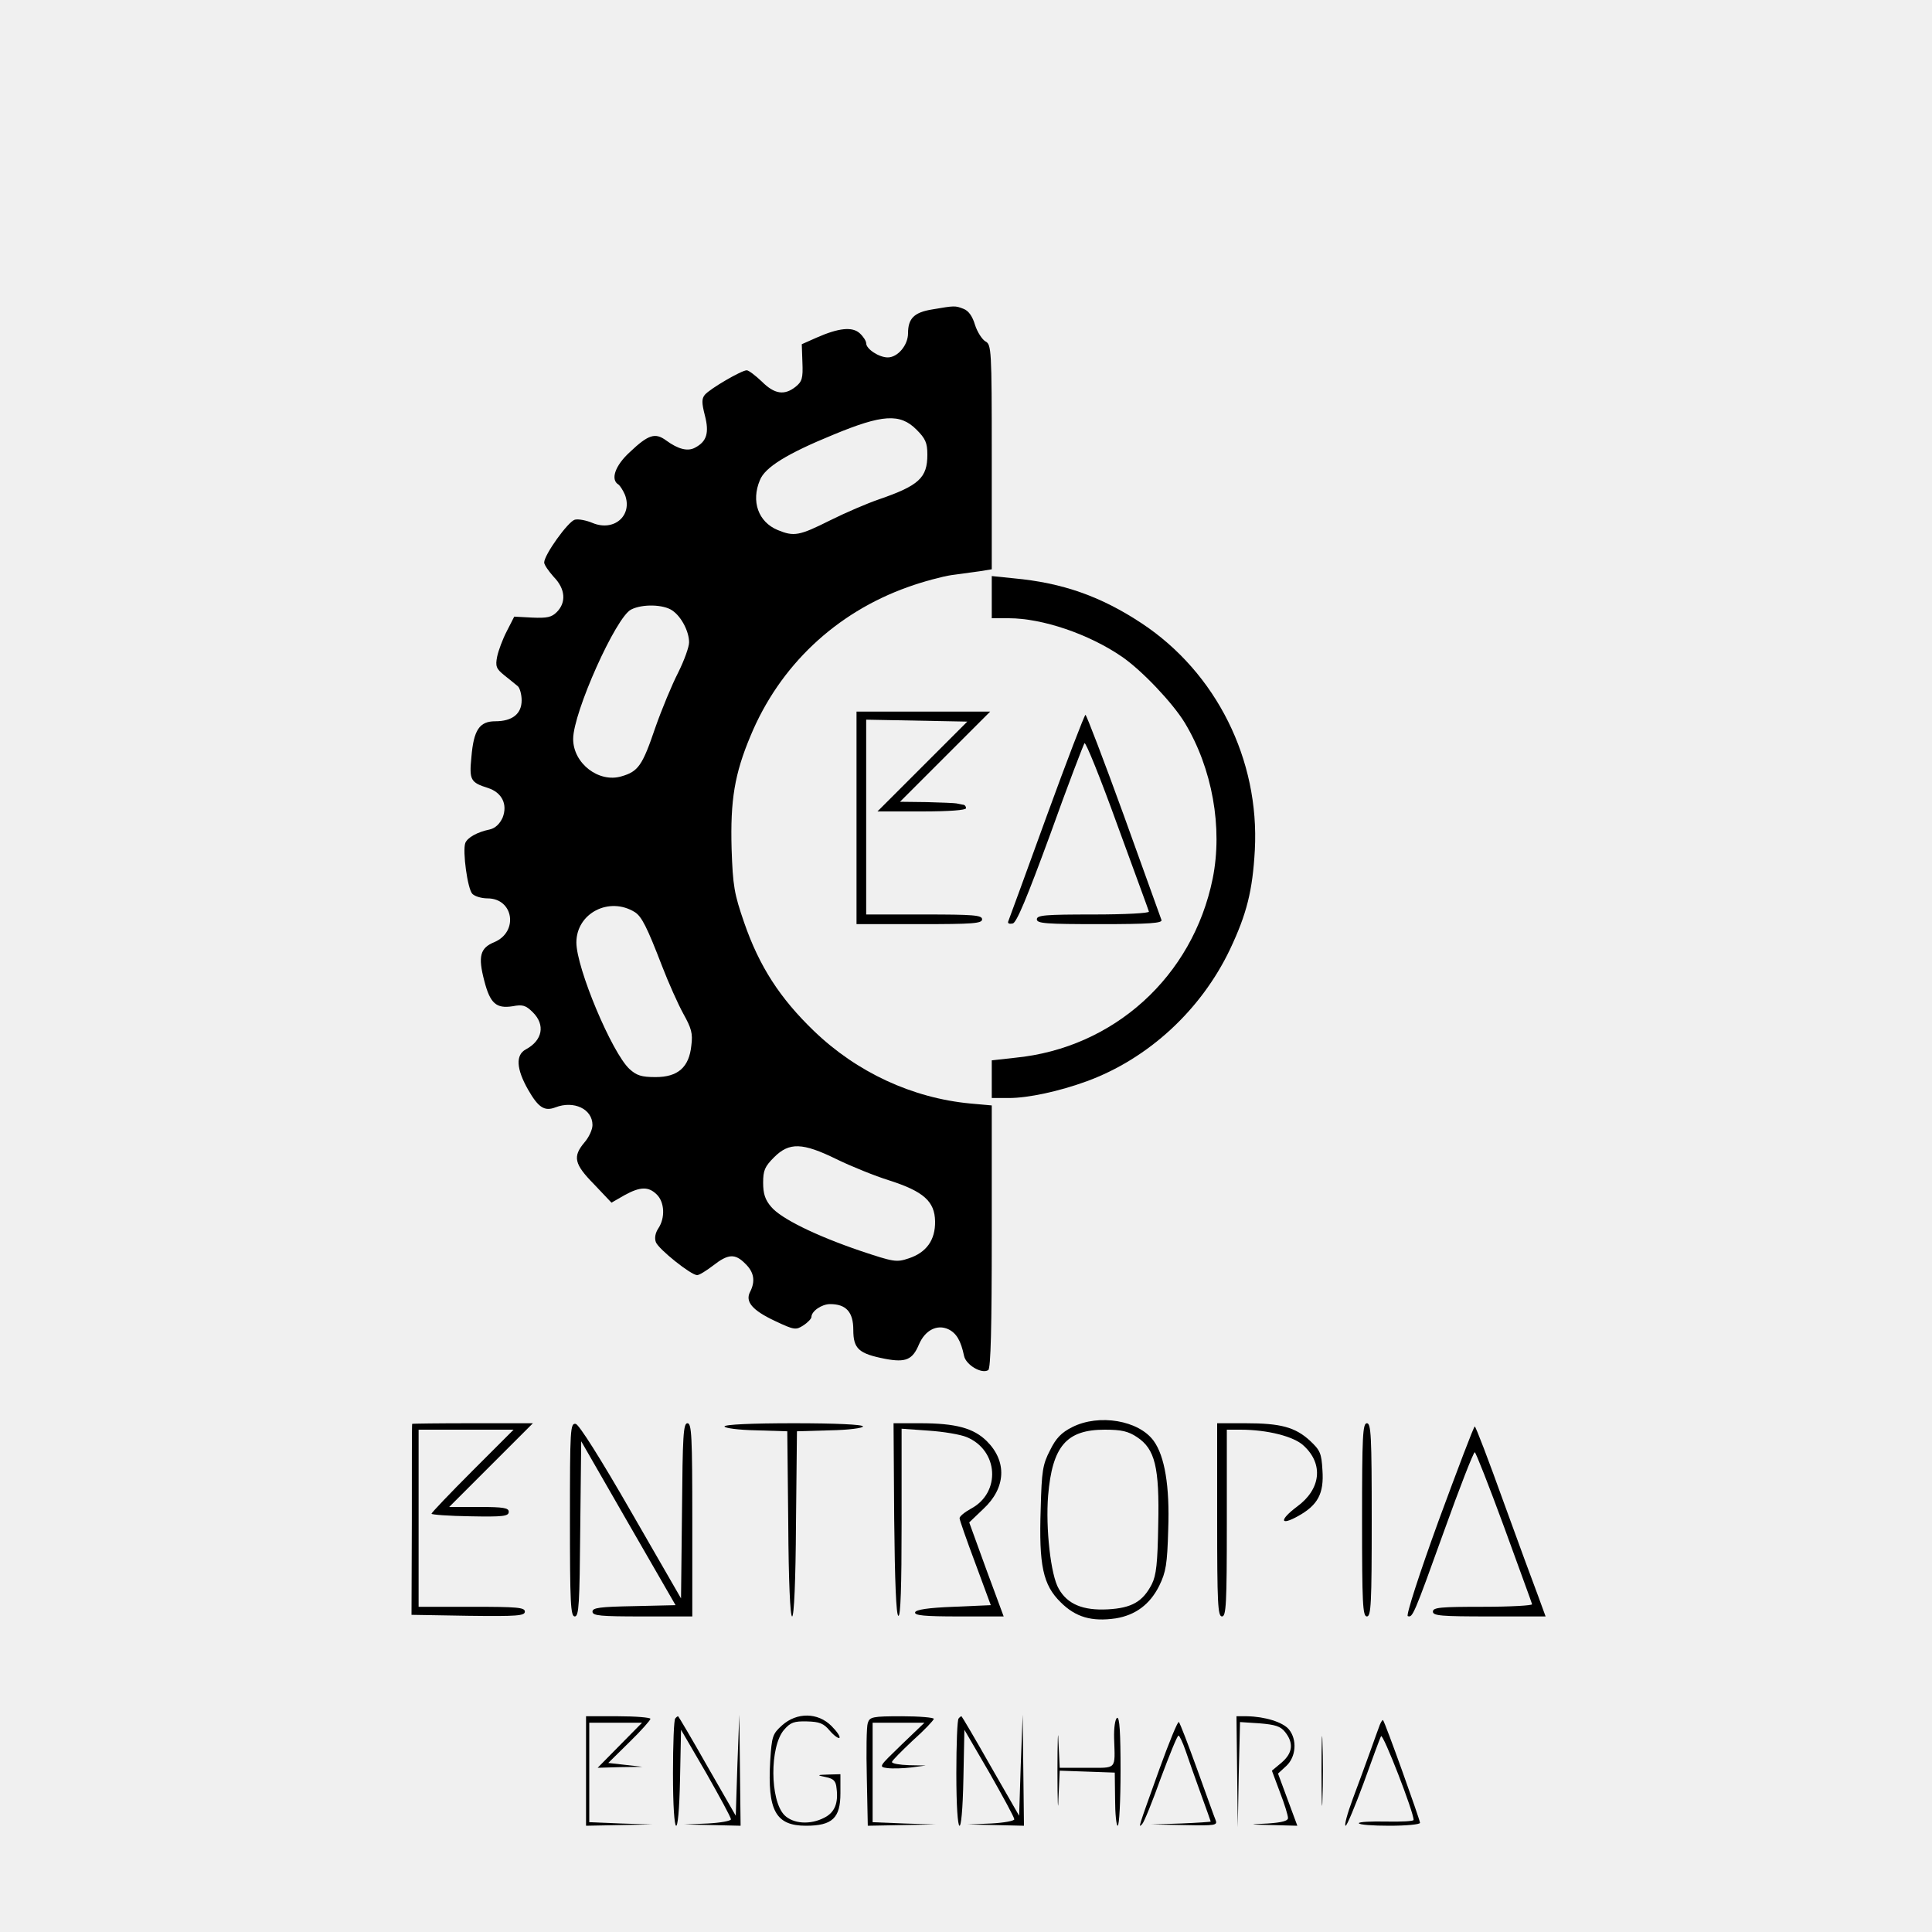
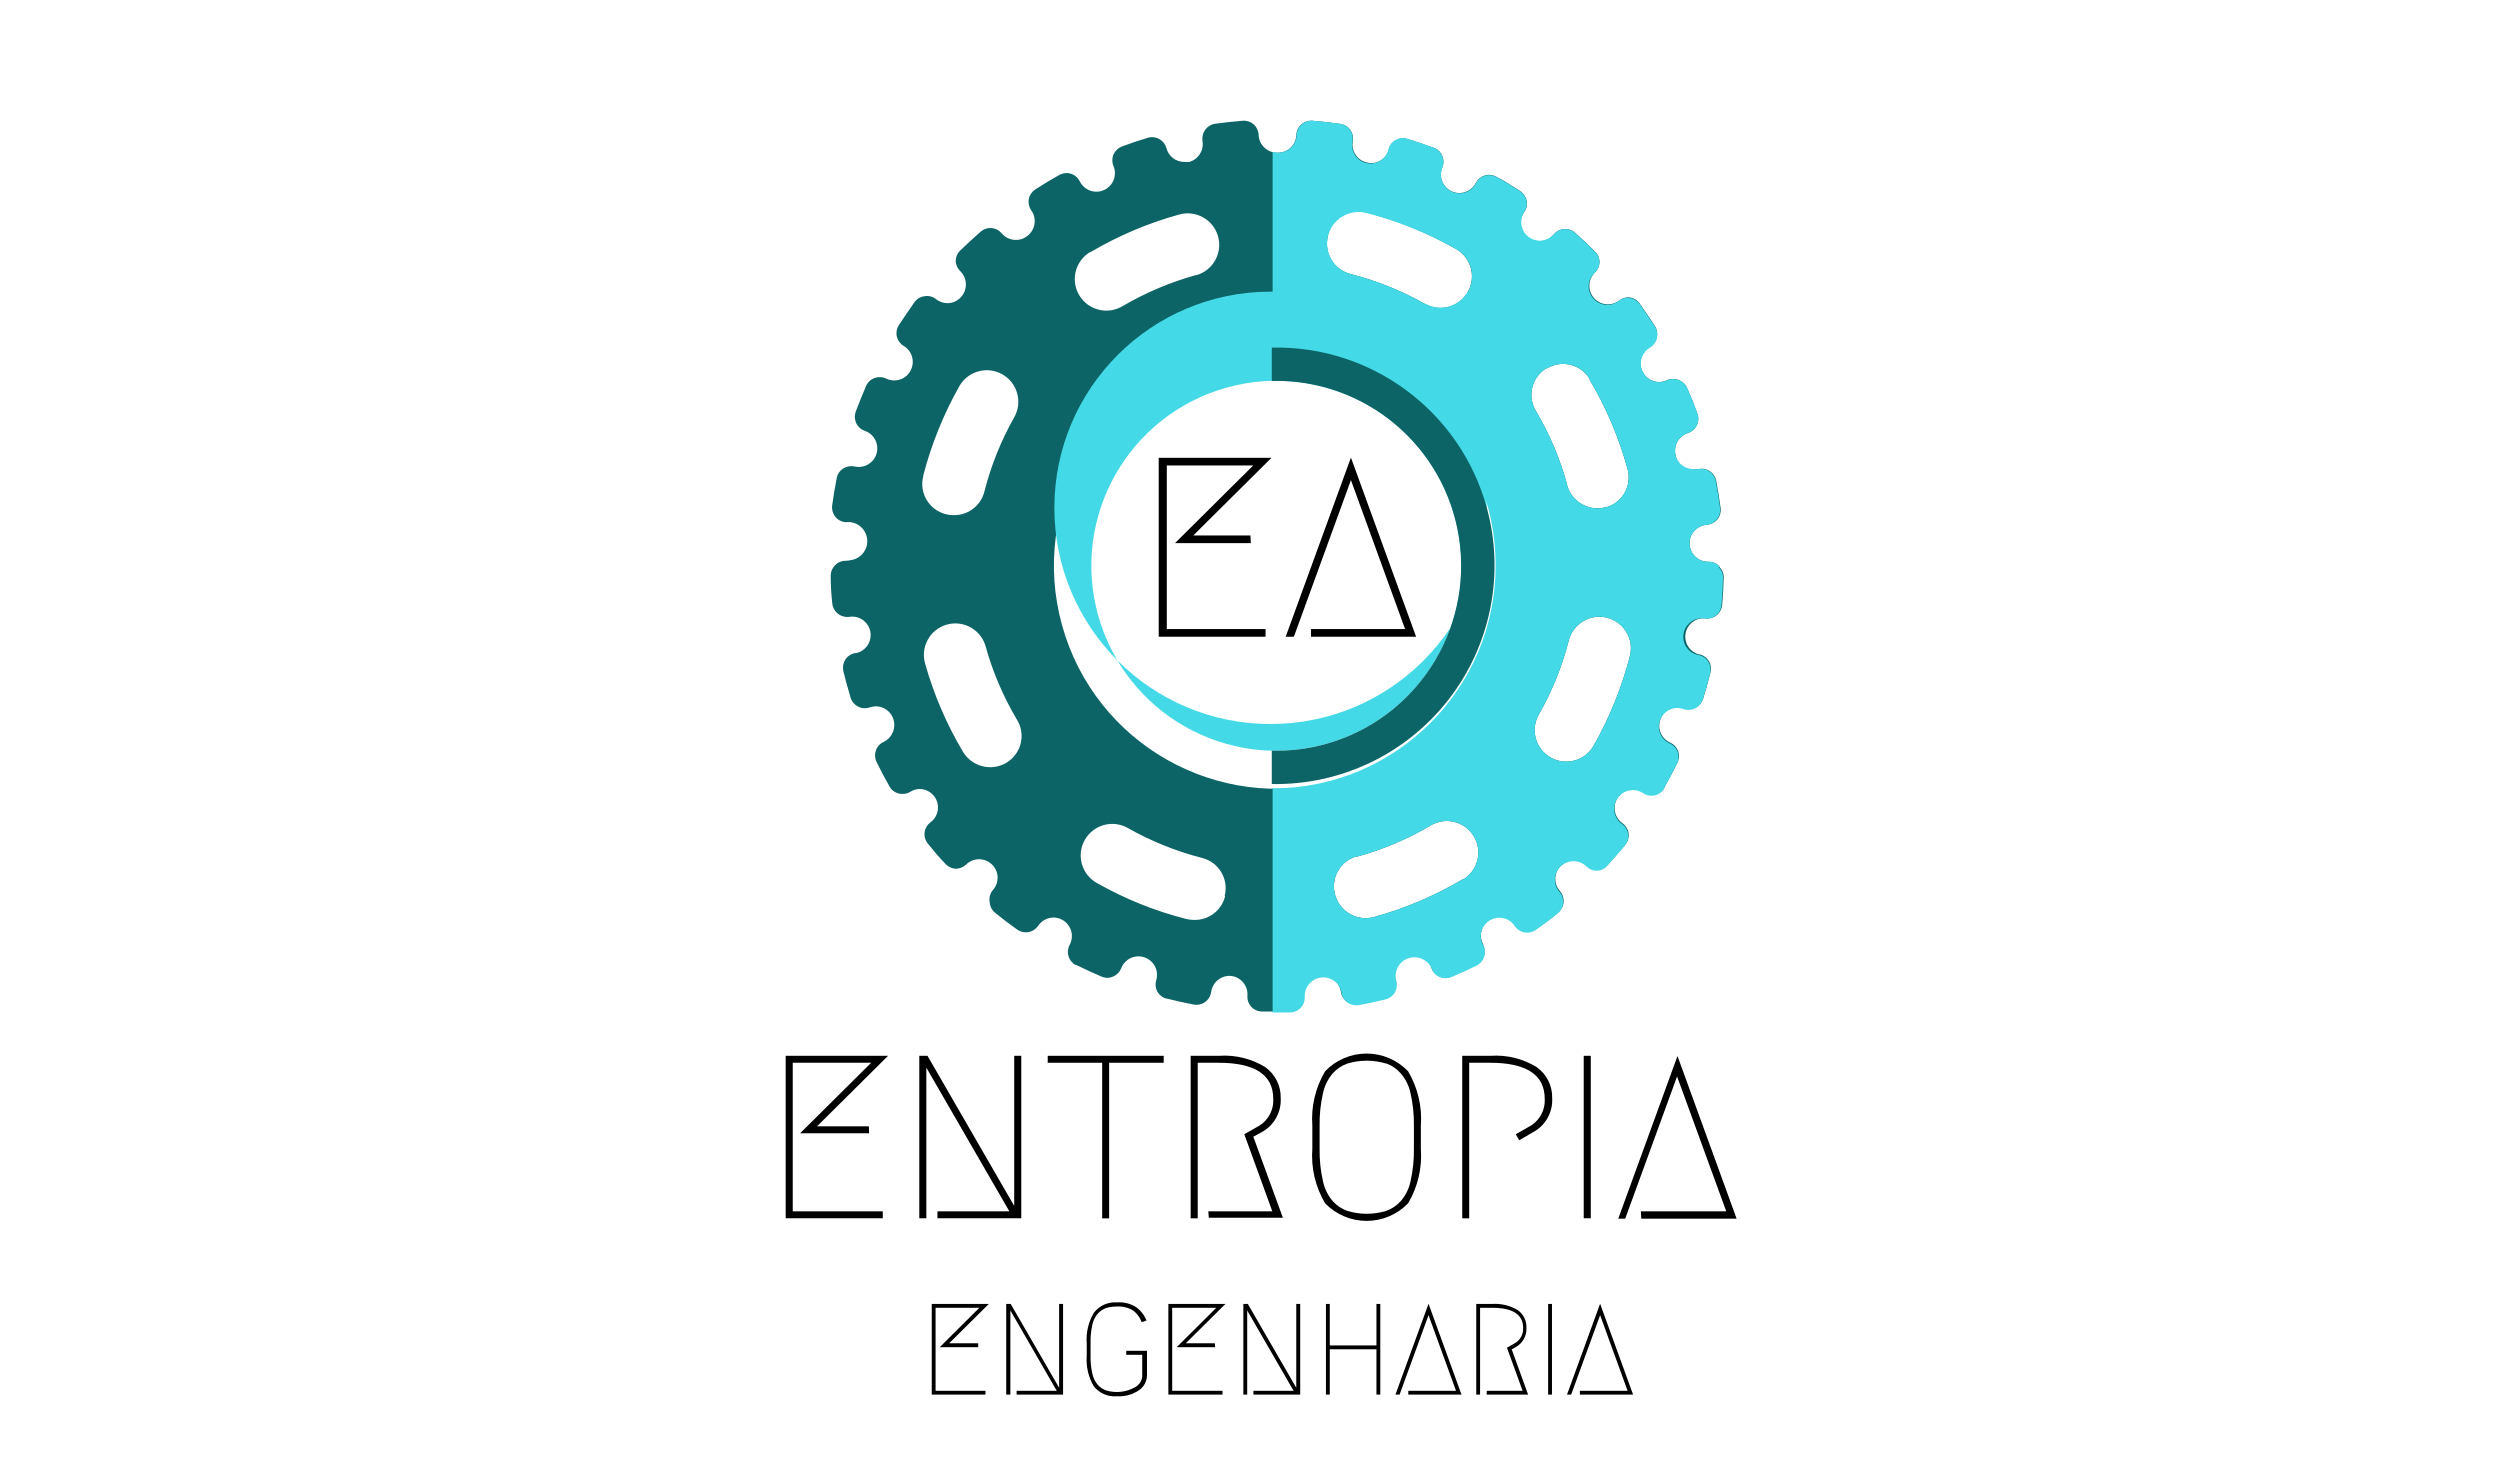
- <svg xmlns="http://www.w3.org/2000/svg" version="1.0" width="600pt" height="600pt" viewBox="0 0 600 600" preserveAspectRatio="xMidYMid meet">
-   <g transform="translate(0,600) scale(0.1,-0.1)" fill="#000000" stroke="none">
-     <path d="M2895 5039 c-56 -9 -75 -28 -75 -74 0 -37 -32 -75 -63 -75 -27 0 -67 26 -67 44 0 7 -9 21 -20 31 -23 21 -65 17 -135 -14 l-45 -20 2 -57 c2 -48 -1 -59 -21 -75 -35 -28 -66 -23 -105 16 -20 19 -41 35 -47 35 -16 0 -114 -57 -130 -76 -10 -12 -10 -25 0 -64 14 -54 6 -81 -30 -100 -23 -13 -53 -5 -90 22 -34 25 -55 19 -113 -36 -46 -42 -61 -86 -35 -101 5 -4 14 -18 20 -32 24 -64 -34 -115 -101 -87 -19 8 -44 13 -55 10 -21 -6 -95 -109 -95 -133 0 -7 14 -27 30 -45 36 -37 39 -79 9 -109 -16 -16 -30 -19 -76 -17 l-56 3 -23 -45 c-13 -25 -26 -60 -30 -79 -6 -30 -3 -38 22 -58 16 -13 35 -28 42 -34 6 -5 12 -25 12 -44 0 -42 -29 -65 -82 -65 -49 0 -67 -27 -74 -111 -7 -71 -3 -79 51 -96 44 -14 62 -51 46 -92 -9 -20 -23 -33 -40 -37 -39 -8 -69 -25 -76 -42 -9 -25 7 -143 22 -158 8 -8 29 -14 47 -14 81 0 97 -104 21 -136 -44 -18 -51 -44 -31 -120 18 -70 37 -87 88 -79 31 6 41 3 63 -19 39 -39 30 -87 -22 -115 -32 -17 -30 -60 7 -125 32 -56 51 -68 85 -55 57 22 115 -5 115 -55 0 -14 -11 -38 -25 -54 -37 -44 -32 -67 30 -130 l54 -57 40 23 c49 27 75 28 101 2 24 -24 26 -72 5 -104 -10 -15 -13 -31 -8 -44 9 -22 109 -102 128 -102 7 0 29 14 50 30 46 36 68 38 100 5 27 -26 31 -54 15 -86 -17 -31 6 -58 76 -91 61 -29 66 -29 89 -14 14 9 25 21 25 26 0 18 32 40 58 40 50 0 72 -25 72 -80 0 -59 17 -74 99 -90 64 -12 85 -3 105 45 19 44 56 63 91 47 25 -12 39 -35 49 -83 6 -28 55 -57 75 -44 8 4 11 137 11 414 l0 408 -67 6 c-180 17 -352 97 -485 225 -106 102 -170 201 -217 337 -31 90 -35 113 -39 230 -4 150 9 231 59 350 90 217 264 382 489 462 47 17 108 33 135 37 28 4 67 9 88 12 l37 6 0 349 c0 336 -1 349 -20 359 -10 6 -25 29 -32 51 -8 27 -20 44 -36 50 -26 10 -27 10 -97 -2z m-49 -373 c28 -28 34 -41 34 -78 0 -72 -26 -96 -151 -139 -35 -12 -103 -41 -151 -65 -96 -48 -112 -51 -163 -30 -60 25 -83 89 -55 155 16 40 84 82 228 141 152 63 207 67 258 16z m-758 -562 c28 -19 52 -65 52 -99 0 -14 -15 -56 -34 -94 -19 -37 -51 -114 -71 -171 -40 -118 -53 -136 -105 -151 -70 -21 -150 40 -150 116 0 82 133 379 180 402 35 18 101 16 128 -3z m-116 -937 c21 -14 37 -45 84 -167 20 -52 50 -119 66 -148 25 -45 30 -61 25 -99 -7 -68 -42 -98 -111 -98 -44 0 -59 5 -81 25 -55 51 -165 314 -165 393 0 91 102 144 182 94z m626 -767 c45 -22 119 -52 164 -66 106 -34 141 -65 142 -127 1 -58 -27 -97 -82 -115 -38 -13 -47 -11 -149 23 -141 48 -248 101 -278 137 -19 22 -25 41 -25 75 0 38 5 50 34 79 47 47 88 46 194 -6z" />
-     <path d="M3080 4145 l0 -65 53 0 c104 0 249 -49 352 -120 61 -42 156 -142 194 -204 86 -142 119 -327 87 -485 -62 -304 -307 -526 -614 -556 l-72 -8 0 -58 0 -59 53 0 c61 0 157 21 242 52 191 70 355 221 445 410 52 110 70 182 77 308 15 281 -120 551 -351 704 -127 84 -246 126 -398 140 l-68 7 0 -66z" />
-     <path d="M2660 3460 l0 -330 195 0 c167 0 195 2 195 15 0 13 -27 15 -180 15 l-180 0 0 303 0 302 157 -3 157 -3 -140 -140 -139 -139 138 0 c85 0 137 4 137 10 0 6 -4 11 -10 11 -5 1 -14 3 -20 4 -5 1 -47 3 -92 4 l-83 1 140 140 140 140 -208 0 -207 0 0 -330z" />
-     <path d="M3250 3464 c-63 -174 -117 -321 -119 -326 -2 -6 4 -8 14 -6 12 2 44 79 117 278 54 151 103 278 106 282 4 4 50 -110 102 -254 52 -143 97 -264 98 -269 2 -5 -75 -9 -172 -9 -150 0 -176 -2 -176 -15 0 -13 28 -15 196 -15 153 0 195 3 191 13 -2 6 -55 153 -117 325 -62 171 -116 312 -119 312 -3 0 -58 -143 -121 -316z" />
-     <path d="M3330 1568 c-34 -17 -51 -35 -69 -72 -23 -44 -26 -65 -29 -181 -6 -177 7 -237 62 -291 46 -46 96 -61 171 -50 61 10 106 43 135 101 21 43 25 67 28 175 5 135 -11 228 -45 275 -46 64 -170 85 -253 43z m201 -31 c56 -37 70 -93 66 -272 -2 -120 -6 -157 -20 -185 -28 -54 -62 -74 -137 -78 -77 -4 -125 16 -152 64 -25 42 -41 189 -33 289 13 154 57 205 176 205 52 0 73 -5 100 -23z" />
-     <path d="M1280 1578 c-1 -2 -1 -136 -1 -298 l-1 -295 176 -3 c152 -2 176 0 176 13 0 13 -24 15 -165 15 l-165 0 0 275 0 275 147 0 148 0 -128 -128 c-70 -70 -127 -130 -127 -133 0 -3 54 -7 120 -8 102 -2 120 0 120 14 0 12 -16 15 -92 15 l-93 0 130 130 130 130 -188 0 c-103 0 -187 -1 -187 -2z" />
-     <path d="M1770 1281 c0 -259 2 -301 15 -301 13 0 15 39 17 272 l3 272 146 -254 147 -255 -129 -3 c-106 -2 -129 -5 -129 -17 0 -13 25 -15 155 -15 l155 0 0 300 c0 259 -2 300 -15 300 -13 0 -15 -39 -17 -272 l-3 -272 -155 269 c-97 169 -162 271 -172 273 -17 3 -18 -16 -18 -297z" />
-     <path d="M2250 1570 c0 -5 44 -11 98 -12 l97 -3 3 -287 c1 -178 6 -288 12 -288 6 0 11 110 12 288 l3 287 103 3 c57 1 102 7 102 12 0 6 -84 10 -215 10 -131 0 -215 -4 -215 -10z" />
-     <path d="M2777 1283 c2 -194 6 -299 13 -301 7 -3 10 92 10 289 l0 292 84 -6 c46 -3 99 -12 118 -20 99 -41 107 -172 14 -222 -20 -11 -36 -24 -36 -30 0 -5 22 -68 49 -140 l48 -130 -115 -5 c-80 -3 -117 -9 -120 -17 -3 -10 29 -13 136 -13 l139 0 -54 146 -53 146 44 42 c70 65 74 147 11 210 -41 41 -97 56 -207 56 l-83 0 2 -297z" />
-     <path d="M3780 1280 c0 -260 2 -300 15 -300 13 0 15 39 15 290 l0 290 42 0 c84 0 167 -21 197 -50 62 -57 53 -135 -21 -189 -56 -42 -53 -61 4 -29 61 34 80 70 75 142 -3 53 -7 62 -39 92 -46 42 -91 54 -200 54 l-88 0 0 -300z" />
-     <path d="M4230 1280 c0 -260 2 -300 15 -300 13 0 15 40 15 300 0 260 -2 300 -15 300 -13 0 -15 -40 -15 -300z" />
-     <path d="M4468 1278 c-60 -165 -102 -295 -96 -297 15 -5 18 1 113 265 48 134 91 244 95 244 3 0 44 -104 91 -232 46 -127 86 -235 87 -240 2 -4 -66 -8 -152 -8 -132 0 -156 -2 -156 -15 0 -13 26 -15 175 -15 l175 0 -23 63 c-13 34 -62 167 -108 294 -46 128 -86 233 -89 233 -3 0 -53 -132 -112 -292z" />
-     <path d="M1820 500 l0 -170 103 2 102 2 -97 3 -98 4 0 154 0 155 82 0 82 0 -69 -70 -69 -70 69 2 70 1 -53 6 -53 6 66 65 c36 35 65 68 65 72 0 4 -45 8 -100 8 l-100 0 0 -170z" />
-     <path d="M2097 663 c-4 -3 -7 -80 -7 -170 0 -209 18 -221 22 -14 l3 149 78 -134 c42 -74 77 -138 77 -144 0 -5 -33 -11 -72 -13 l-73 -3 88 -2 87 -2 -2 173 -2 172 -6 -157 -5 -157 -89 155 c-48 85 -89 154 -90 154 -2 0 -6 -3 -9 -7z" />
-     <path d="M2429 642 c-30 -27 -32 -34 -37 -110 -9 -155 17 -202 111 -202 82 0 107 24 107 101 l0 59 -37 -1 c-37 -1 -37 -2 -8 -8 24 -5 31 -12 33 -35 6 -46 -6 -75 -38 -91 -44 -23 -97 -19 -124 8 -45 46 -46 213 -1 265 20 23 31 27 71 26 39 -1 52 -6 71 -29 13 -15 27 -25 30 -22 3 4 -8 20 -25 37 -42 42 -107 43 -153 2z" />
-     <path d="M2695 649 c-4 -11 -5 -87 -3 -170 l3 -149 105 2 105 2 -97 3 -98 4 0 154 0 155 80 0 81 0 -72 -69 c-70 -68 -71 -68 -43 -72 16 -2 49 -1 74 2 l45 6 -52 1 c-29 1 -53 5 -53 10 0 4 30 34 65 67 36 32 65 63 65 67 0 4 -45 8 -99 8 -92 0 -100 -2 -106 -21z" />
-     <path d="M2977 663 c-4 -3 -7 -80 -7 -170 0 -209 18 -221 22 -14 l3 149 78 -134 c42 -74 77 -138 77 -144 0 -5 -33 -11 -72 -13 l-73 -3 88 -2 87 -2 -2 173 -2 172 -6 -157 -5 -157 -89 155 c-48 85 -89 154 -90 154 -2 0 -6 -3 -9 -7z" />
-     <path d="M3284 500 c0 -96 2 -135 3 -87 l4 88 86 -3 85 -3 1 -82 c0 -46 4 -83 8 -83 5 0 9 77 9 171 0 118 -3 168 -11 164 -6 -4 -10 -32 -9 -64 3 -99 10 -91 -85 -91 l-84 0 -4 83 c-1 45 -3 3 -3 -93z" />
-     <path d="M3842 498 l2 -173 3 164 4 163 61 -4 c48 -4 65 -9 79 -27 27 -34 24 -65 -11 -95 l-30 -25 25 -67 c14 -36 25 -72 25 -80 0 -9 -19 -14 -62 -17 -63 -3 -63 -3 14 -5 l77 -2 -30 81 -30 81 26 24 c30 28 34 81 8 113 -19 23 -75 40 -130 41 l-33 0 2 -172z" />
-     <path d="M4104 500 c0 -96 2 -136 3 -87 2 48 2 126 0 175 -1 48 -3 8 -3 -88z" />
-     <path d="M3601 507 c-69 -192 -66 -184 -54 -172 6 6 32 70 58 143 27 72 51 132 55 132 3 0 13 -21 22 -47 9 -27 30 -86 47 -133 17 -47 31 -86 31 -87 0 -1 -42 -4 -92 -6 l-93 -3 104 -2 c95 -2 103 -1 96 16 -4 9 -29 80 -57 157 -28 77 -53 143 -57 147 -3 4 -30 -62 -60 -145z" />
-     <path d="M4285 643 c-4 -10 -17 -47 -30 -83 -13 -36 -37 -102 -54 -147 -17 -46 -27 -83 -22 -83 4 0 29 60 56 133 26 72 50 138 54 145 6 10 102 -237 101 -260 0 -4 -38 -6 -85 -5 -47 1 -85 -1 -85 -5 0 -5 43 -8 95 -8 52 0 95 4 95 9 0 9 -109 314 -115 319 -1 2 -6 -5 -10 -15z" />
+ <svg xmlns="http://www.w3.org/2000/svg" viewBox="0 0 241 141.9">
+   <defs>
+     <style>.cls-1{fill:none;}.cls-2{clip-path:url(#clip-path);}.cls-3{fill:#fff;}.cls-4{clip-path:url(#clip-path-2);}.cls-5{clip-path:url(#clip-path-3);}.cls-6{fill:#0c6467;}.cls-7{fill:#44d9e6;}.cls-8{isolation:isolate;}</style>
+     <clipPath id="clip-path">
+       <rect class="cls-1" width="241" height="148.65" />
+     </clipPath>
+     <clipPath id="clip-path-2">
+       <rect class="cls-1" width="241" height="141.9" />
+     </clipPath>
+     <clipPath id="clip-path-3">
+       <rect class="cls-1" x="60.41" width="125.38" height="117.28" />
+     </clipPath>
+   </defs>
+   <g id="Camada_2" data-name="Camada 2">
+     <g id="Camada_1-2" data-name="Camada 1">
+       <g class="cls-2">
+         <rect class="cls-3" width="241" height="141.9" />
+       </g>
+       <g class="cls-4">
+         <rect class="cls-3" width="241" height="141.9" />
+       </g>
+       <g class="cls-5">
+         <path class="cls-6" d="M165.74,54.58a1.43,1.43,0,0,0-1-.43,1.78,1.78,0,0,1-.17-3.56,1.5,1.5,0,0,0,1-.53,1.45,1.45,0,0,0,.3-1.08c-.12-.9-.27-1.78-.43-2.64a1.43,1.43,0,0,0-1.68-1.13h0a1.84,1.84,0,0,1-.41.05A1.76,1.76,0,0,1,161.54,44v-.08h0a1.78,1.78,0,0,1,1.19-2.18,1.45,1.45,0,0,0,.91-1.85c-.29-.81-.62-1.62-1-2.48a1.43,1.43,0,0,0-.81-.77,1.45,1.45,0,0,0-1.12,0,1.57,1.57,0,0,1-.3.12,1.84,1.84,0,0,1-.47.07,1.81,1.81,0,0,1-.9-3.37,1.45,1.45,0,0,0,.51-2l0,0c-.47-.75-1-1.49-1.5-2.22a1.48,1.48,0,0,0-1-.58,1.45,1.45,0,0,0-1,.34,1.79,1.79,0,0,1-2.31-2.72,1.46,1.46,0,0,0,.46-1,1.38,1.38,0,0,0-.42-1c-.63-.65-1.29-1.27-1.94-1.84a1.42,1.42,0,0,0-1.06-.36,1.45,1.45,0,0,0-1,.52,1.83,1.83,0,0,1-.9.59,1.87,1.87,0,0,1-1.57-.3,1.79,1.79,0,0,1-.38-2.45,1.41,1.41,0,0,0,.24-1.09,1.45,1.45,0,0,0-.63-.93c-.76-.49-1.53-1-2.29-1.38a1.42,1.42,0,0,0-1.12-.12,1.45,1.45,0,0,0-.86.71,1.78,1.78,0,0,1-2.34.81,1.79,1.79,0,0,1-.89-2.31,1.43,1.43,0,0,0-.77-1.87l-.05,0c-.85-.31-1.7-.6-2.54-.86a1.43,1.43,0,0,0-1.79.95v.05a1.8,1.8,0,0,1-1.24,1.27,1.83,1.83,0,0,1-.87,0,1.78,1.78,0,0,1-1.37-2.06,1.41,1.41,0,0,0-.25-1.09,1.39,1.39,0,0,0-1-.58c-.89-.13-1.79-.23-2.65-.3a1.42,1.42,0,0,0-1.06.36,1.37,1.37,0,0,0-.48,1,1.77,1.77,0,0,1-1.79,1.72A1.79,1.79,0,0,1,121.33,13a1.42,1.42,0,0,0-1.54-1.36c-.89.07-1.78.17-2.65.29a1.44,1.44,0,0,0-1.22,1.63v.05a1.77,1.77,0,0,1-1.28,2h-.48a1.77,1.77,0,0,1-1.72-1.34,1.43,1.43,0,0,0-1.75-1h0c-.84.25-1.69.54-2.54.85a1.49,1.49,0,0,0-.81.77,1.45,1.45,0,0,0,0,1.12,1.78,1.78,0,0,1-.91,2.31l-.27.1a1.84,1.84,0,0,1-.47.06,1.79,1.79,0,0,1-1.6-1,1.41,1.41,0,0,0-1.9-.65l-.1.05c-.81.46-1.58.92-2.29,1.38a1.43,1.43,0,0,0-.4,2A1.79,1.79,0,0,1,99,22.77h0a1.69,1.69,0,0,1-.6.3,1.8,1.8,0,0,1-1.85-.59,1.41,1.41,0,0,0-2-.16c-.68.59-1.33,1.21-2,1.84a1.38,1.38,0,0,0-.42,1,1.46,1.46,0,0,0,.46,1,1.8,1.8,0,0,1,0,2.53,1.87,1.87,0,0,1-.77.47,1.79,1.79,0,0,1-1.58-.32,1.4,1.4,0,0,0-1.08-.29,1.43,1.43,0,0,0-1,.57c-.53.74-1,1.48-1.51,2.22a1.43,1.43,0,0,0,.45,2l0,0a1.78,1.78,0,0,1,.68,2.38,1.75,1.75,0,0,1-1.1.89,1.77,1.77,0,0,1-1.26-.12,1.47,1.47,0,0,0-1.11-.05,1.41,1.41,0,0,0-.82.77c-.36.83-.69,1.67-1,2.48a1.45,1.45,0,0,0,.06,1.12,1.41,1.41,0,0,0,.84.73,1.79,1.79,0,0,1-1,3.43,1.47,1.47,0,0,0-1.1.19,1.41,1.41,0,0,0-.63.93c-.18.88-.32,1.77-.44,2.64a1.44,1.44,0,0,0,.3,1.08,1.4,1.4,0,0,0,1,.53A1.84,1.84,0,0,1,82,54h0a2.07,2.07,0,0,1-.5.06h0a1.35,1.35,0,0,0-1,.43,1.38,1.38,0,0,0-.42,1,24.16,24.16,0,0,0,.15,2.67,1.44,1.44,0,0,0,1.54,1.31h.06a1.78,1.78,0,0,1,.7,3.49H82.4a1.44,1.44,0,0,0-.92.64,1.46,1.46,0,0,0-.18,1.1c.11.45.22.89.35,1.34L82,67.27a1.43,1.43,0,0,0,.73.85,1.41,1.41,0,0,0,1.12.07,2,2,0,0,1,.59-.1,1.79,1.79,0,0,1,1.77,1.81,1.81,1.81,0,0,1-1,1.61,1.38,1.38,0,0,0-.77.82,1.45,1.45,0,0,0,.06,1.12c.39.8.81,1.6,1.25,2.37a1.38,1.38,0,0,0,.89.67,1.44,1.44,0,0,0,1.11-.16,1.74,1.74,0,0,1,.94-.27,1.78,1.78,0,0,1,1,3.22,1.42,1.42,0,0,0-.28,2h0c.54.68,1.12,1.37,1.73,2a1.47,1.47,0,0,0,1,.47,1.51,1.51,0,0,0,1-.41,1.76,1.76,0,0,1,1.24-.51,1.8,1.8,0,0,1,1.23.49,1.77,1.77,0,0,1,.11,2.47A1.42,1.42,0,0,0,95.41,87a1.4,1.4,0,0,0,.53,1c.66.54,1.38,1.09,2.13,1.62a1.43,1.43,0,0,0,2-.36v0a1.81,1.81,0,0,1,1.5-.81,1.79,1.79,0,0,1,1.76,1.82,1.92,1.92,0,0,1-.18.75,1.44,1.44,0,0,0,.53,2l.07,0c.77.38,1.58.76,2.43,1.12a1.37,1.37,0,0,0,1.12,0,1.43,1.43,0,0,0,.78-.8,1.79,1.79,0,0,1,1.67-1.15,1.65,1.65,0,0,1,.58.1,1.78,1.78,0,0,1,1.13,2.2,1.41,1.41,0,0,0,.94,1.77l.06,0c.84.21,1.71.41,2.61.58a1.44,1.44,0,0,0,1.1-.24,1.49,1.49,0,0,0,.59-1,1.79,1.79,0,0,1,1.91-1.52h0a1.78,1.78,0,0,1,1.58,1.9,1.42,1.42,0,0,0,1.31,1.53h2.75a1.47,1.47,0,0,0,1-.47,1.42,1.42,0,0,0,.36-1.06,1.77,1.77,0,0,1,1.59-1.89,1.8,1.8,0,0,1,2,1.51,1.41,1.41,0,0,0,1.6,1.21h.08c.9-.17,1.78-.36,2.61-.57a1.43,1.43,0,0,0,1-1.75v0A1.8,1.8,0,0,1,138,93.33l0,0a1.37,1.37,0,0,0,.77.81,1.45,1.45,0,0,0,1.12,0q1.22-.51,2.43-1.11a1.45,1.45,0,0,0,.66-1.93l0-.07a1.78,1.78,0,0,1,.65-2.39,1.83,1.83,0,0,1,.91-.25,1.77,1.77,0,0,1,1.5.81,1.4,1.4,0,0,0,.93.62,1.44,1.44,0,0,0,1.1-.24c.71-.51,1.43-1,2.13-1.61a1.44,1.44,0,0,0,.18-2.07,1.76,1.76,0,0,1,.12-2.47,1.73,1.73,0,0,1,1.22-.49,1.76,1.76,0,0,1,1.25.51,1.45,1.45,0,0,0,1,.41,1.43,1.43,0,0,0,1-.47c.6-.65,1.18-1.34,1.74-2a1.42,1.42,0,0,0-.26-2h0a1.79,1.79,0,0,1,2-3,1.42,1.42,0,0,0,2-.43.43.43,0,0,1,0-.07c.43-.75.85-1.55,1.25-2.36a1.42,1.42,0,0,0-.7-1.94,1.79,1.79,0,0,1,.73-3.42,1.83,1.83,0,0,1,.61.11,1.44,1.44,0,0,0,1.83-.89v0c.26-.83.51-1.7.72-2.57a1.42,1.42,0,0,0-1-1.73l-.08,0a1.77,1.77,0,0,1,.6-3.48,1.44,1.44,0,0,0,1.08-.3,1.5,1.5,0,0,0,.53-1c.08-.88.12-1.78.15-2.67a1.39,1.39,0,0,0-.43-1M89,45.85a35.81,35.81,0,0,1,3.48-8.62,3,3,0,1,1,5.29,3,29.09,29.09,0,0,0-2.87,7.14,3,3,0,0,1-3,2.29,2.71,2.71,0,0,1-.75-.1A3,3,0,0,1,89,45.91Zm8,27.69a3.06,3.06,0,0,1-4.17-1.07A35.29,35.29,0,0,1,89.19,64h0A3,3,0,0,1,95,62.26h0a29.13,29.13,0,0,0,3,7.06,3,3,0,0,1-.89,4.15Zm31-50.86a3,3,0,0,1,3.62-2.21l.08,0A35.15,35.15,0,0,1,140.35,24a3,3,0,1,1-3,5.29h0a29.18,29.18,0,0,0-7.13-2.87A3,3,0,0,1,128,22.81s0-.06,0-.09Zm-22.9,1.64a35.19,35.19,0,0,1,8.54-3.63,3,3,0,0,1,1.71,5.83h-.07a29.85,29.85,0,0,0-7.08,3,3,3,0,1,1-3.1-5.23Zm13,62.08a3,3,0,0,1-3,2.28,3.2,3.2,0,0,1-.75-.09,34.93,34.93,0,0,1-8.63-3.48,3,3,0,0,1,3-5.29,29.12,29.12,0,0,0,7.14,2.88,3,3,0,0,1,2.21,3.62s0,.05,0,.08ZM141,84.77a35.28,35.28,0,0,1-8.53,3.63h0a3.32,3.32,0,0,1-.83.11,3.06,3.06,0,0,1-2.92-2.2,3,3,0,0,1,2-3.74l.07,0h.07a29.13,29.13,0,0,0,7.06-3,3,3,0,1,1,3.1,5.23Zm-12.18-9.51a21.5,21.5,0,1,1,15-26.47,21.49,21.49,0,0,1-15,26.47Zm20.3-39.74a3,3,0,0,1,4.12,1,.35.35,0,0,1,0,.08,35.13,35.13,0,0,1,3.64,8.56h0a3,3,0,0,1-2,3.73l-.07,0A2.92,2.92,0,0,1,154,49a3.05,3.05,0,0,1-2.93-2.22v-.06a29,29,0,0,0-3-7.09,3,3,0,0,1,1-4.13l.07,0Zm8,27.73a35.35,35.35,0,0,1-3.49,8.63,3,3,0,0,1-5.29-3,28.76,28.76,0,0,0,2.89-7.14,3,3,0,1,1,5.89,1.51Z" />
+         <path class="cls-7" d="M143.32,48.92a20.84,20.84,0,1,0,0,.07l0-.07m-15.51,22.8a17.83,17.83,0,1,1,12.41-21.95h0A17.83,17.83,0,0,1,127.81,71.72Z" />
+         <path class="cls-7" d="M165.74,54.58a1.43,1.43,0,0,0-1-.43,1.78,1.78,0,0,1-.17-3.56A1.44,1.44,0,0,0,165.82,49h0c-.12-.9-.26-1.78-.43-2.64a1.43,1.43,0,0,0-1.66-1.14l-.07,0a1.84,1.84,0,0,1-.41,0A1.77,1.77,0,0,1,161.54,44v-.08h0a1.78,1.78,0,0,1,1.19-2.18,1.46,1.46,0,0,0,.92-1.84h0c-.29-.81-.62-1.62-1-2.48a1.43,1.43,0,0,0-.81-.77,1.45,1.45,0,0,0-1.12,0,1.57,1.57,0,0,1-.3.12,1.84,1.84,0,0,1-.47.07,1.79,1.79,0,0,1-.9-3.33,1.42,1.42,0,0,0,.67-.9,1.44,1.44,0,0,0-.18-1.11c-.47-.75-1-1.49-1.5-2.22a1.4,1.4,0,0,0-2-.27,1.74,1.74,0,0,1-.62.32,1.8,1.8,0,0,1-1.84-.57,1.77,1.77,0,0,1,.15-2.47,1.42,1.42,0,0,0,.46-1,1.38,1.38,0,0,0-.42-1c-.63-.65-1.29-1.27-1.94-1.84a1.42,1.42,0,0,0-1.06-.36,1.45,1.45,0,0,0-1,.52,1.79,1.79,0,0,1-2.84-2.16,1.44,1.44,0,0,0-.38-2h0c-.76-.49-1.53-1-2.29-1.38a1.42,1.42,0,0,0-1.12-.12,1.45,1.45,0,0,0-.86.71,1.78,1.78,0,0,1-2.34.81,1.79,1.79,0,0,1-.89-2.31A1.45,1.45,0,0,0,139,15a1.49,1.49,0,0,0-.81-.77c-.85-.31-1.7-.6-2.54-.86a1.43,1.43,0,0,0-1.79.95v.05a1.78,1.78,0,0,1-3.48-.77,1.41,1.41,0,0,0-.25-1.09,1.37,1.37,0,0,0-1-.58c-.9-.13-1.8-.23-2.66-.3A1.44,1.44,0,0,0,125,13v0a1.77,1.77,0,0,1-1.79,1.72,1.89,1.89,0,0,1-.53-.08V33a21.5,21.5,0,0,1,0,43V97.6h1.72a1.42,1.42,0,0,0,1.38-1.46v-.07a1.79,1.79,0,0,1,3.55-.38,1.41,1.41,0,0,0,1.6,1.21H131c.9-.17,1.78-.36,2.61-.57a1.43,1.43,0,0,0,1-1.75v0a1.8,1.8,0,0,1,1.15-2.2,1.84,1.84,0,0,1,2.27,1,1.37,1.37,0,0,0,.77.81,1.45,1.45,0,0,0,1.12,0c.81-.34,1.63-.71,2.43-1.11a1.48,1.48,0,0,0,.73-.86,1.39,1.39,0,0,0-.11-1.11,1.78,1.78,0,0,1,.65-2.39,1.83,1.83,0,0,1,.91-.25,1.77,1.77,0,0,1,1.5.81,1.43,1.43,0,0,0,2,.38c.71-.51,1.43-1,2.13-1.61a1.44,1.44,0,0,0,.18-2.07,1.76,1.76,0,0,1,.12-2.47,1.73,1.73,0,0,1,1.22-.49,1.76,1.76,0,0,1,1.25.51,1.45,1.45,0,0,0,1,.41,1.38,1.38,0,0,0,1-.47c.6-.65,1.18-1.34,1.74-2a1.42,1.42,0,0,0-.26-2h0a1.79,1.79,0,0,1,2-3,1.42,1.42,0,0,0,2-.43.43.43,0,0,1,0-.07c.43-.75.85-1.55,1.25-2.36a1.42,1.42,0,0,0-.7-1.94,1.79,1.79,0,0,1,.74-3.42,1.77,1.77,0,0,1,.6.11,1.44,1.44,0,0,0,1.83-.89v0c.27-.83.51-1.7.73-2.57a1.49,1.49,0,0,0-.18-1.11,1.44,1.44,0,0,0-.92-.64,1.78,1.78,0,1,1,.58-3.52,1.44,1.44,0,0,0,1.08-.3,1.5,1.5,0,0,0,.53-1c.08-.88.13-1.78.15-2.67a1.39,1.39,0,0,0-.43-1M141.5,28.11a3,3,0,0,1-4.07,1.18l-.08,0a29.18,29.18,0,0,0-7.13-2.87,3,3,0,0,1,1.5-5.89A35.8,35.8,0,0,1,140.35,24a3,3,0,0,1,1.19,4.07.3.3,0,0,1,0,.08ZM141,84.77a35.28,35.28,0,0,1-8.53,3.63h0a3.32,3.32,0,0,1-.83.11,3.06,3.06,0,0,1-2.92-2.2,3,3,0,0,1,2-3.74l.07,0h.07a29.13,29.13,0,0,0,7.06-3,3,3,0,1,1,3.1,5.23Zm8.12-49.25a3,3,0,0,1,4.12,1,.35.35,0,0,1,0,.08,35.13,35.13,0,0,1,3.64,8.56h0a3,3,0,0,1-2,3.73l-.07,0A2.92,2.92,0,0,1,154,49a3.05,3.05,0,0,1-2.93-2.22v-.06a29,29,0,0,0-3-7.09,3,3,0,0,1,1-4.13l.07,0Zm8,27.73a35.35,35.35,0,0,1-3.49,8.63,3,3,0,0,1-5.29-3,28.76,28.76,0,0,0,2.89-7.14,3,3,0,1,1,5.89,1.51Z" />
+         <path class="cls-6" d="M143.32,48.92A21,21,0,0,0,122.6,33.51v3.21a17.83,17.83,0,0,1,5.21,35,17.64,17.64,0,0,1-5.21.64v3.22a21.08,21.08,0,0,0,20.72-26.66" />
+       </g>
+       <rect class="cls-1" width="241" height="141.9" />
+       <g class="cls-8">
+         <path d="M120.58,52.36h-7.31l7.54-7.49h-8.33V60.64H122v.74h-10.3V44.13h10.87l-7.54,7.49h5.51Z" />
+       </g>
+       <g class="cls-8">
+         <path d="M126.38,60.64h9.07l-5.22-14.36-5.5,15.1h-.79l6.29-17.27,6.28,17.27H126.38Z" />
+       </g>
+       <g class="cls-8">
+         <path d="M83.78,109.25H77.13l6.85-6.8H76.42v14.32H85.1v.67H75.74V101.78h9.87l-6.85,6.8h5Z" />
+       </g>
+       <g class="cls-8">
+         <path d="M90.37,116.77H97.3l-8-13.85v14.52h-.68V101.78h.79l8.36,14.47V101.78h.68v15.66H90.37Z" />
+       </g>
+       <g class="cls-8">
+         <path d="M112.18,101.78v.67h-5.26v15h-.67v-15H101v-.67Z" />
+       </g>
+       <g class="cls-8">
+         <path d="M116.48,116.77h6.17l-2.7-7.43,1.25-.71a2.87,2.87,0,0,0,1.54-2.71q0-3.47-5.28-3.47h-2v15h-.68V101.78h2.73a7.54,7.54,0,0,1,4.46,1.09,3.56,3.56,0,0,1,1.49,3,3.51,3.51,0,0,1-1.87,3.29l-.77.42,2.85,7.81h-7.14Z" />
+       </g>
+       <g class="cls-8">
+         <path d="M135.74,116a5.57,5.57,0,0,1-8,0,9,9,0,0,1-1.23-5.27v-2.2a9,9,0,0,1,1.23-5.26,5.54,5.54,0,0,1,8,0,9,9,0,0,1,1.23,5.26v2.2A9,9,0,0,1,135.74,116Zm-2.11-13.47a6.42,6.42,0,0,0-3.75,0,3.36,3.36,0,0,0-1.41.95,4.31,4.31,0,0,0-.94,1.93,13.19,13.19,0,0,0-.32,3.12v2.2a13.19,13.19,0,0,0,.32,3.12,4.25,4.25,0,0,0,.94,1.93,3.36,3.36,0,0,0,1.41.95,6.42,6.42,0,0,0,3.75,0,3.43,3.43,0,0,0,1.41-.95,4.25,4.25,0,0,0,.94-1.93,13.19,13.19,0,0,0,.32-3.12v-2.2a13.19,13.19,0,0,0-.32-3.12,4.31,4.31,0,0,0-.94-1.93A3.43,3.43,0,0,0,133.63,102.51Z" />
+       </g>
+       <g class="cls-8">
+         <path d="M146.45,109.92l-.33-.58,1.25-.71a2.87,2.87,0,0,0,1.54-2.71q0-3.47-5.28-3.47h-2v15h-.67V101.78h2.72a7.54,7.54,0,0,1,4.46,1.09,3.56,3.56,0,0,1,1.49,3,3.51,3.51,0,0,1-1.87,3.29Z" />
+       </g>
+       <g class="cls-8">
+         <path d="M153.35,117.44h-.68V101.78h.68Z" />
+       </g>
+       <g class="cls-8">
+         <path d="M158.18,116.77h8.23l-4.74-13-5,13.71H156l5.71-15.68,5.7,15.68h-9.19Z" />
+       </g>
+       <g class="cls-8">
+         <path d="M94.3,129.87H90.59l3.82-3.8H90.19v8H95v.37H89.82V125.7h5.5l-3.82,3.79h2.8Z" />
+       </g>
+       <g class="cls-8">
+         <path d="M98,134.07h3.87l-4.47-7.74v8.11H97V125.7h.43l4.67,8.08V125.7h.38v8.74H98Z" />
+       </g>
+       <g class="cls-8">
+         <path d="M110.06,127.46a2.51,2.51,0,0,0-.81-1.12,2.77,2.77,0,0,0-1.64-.39,3.24,3.24,0,0,0-1,.15,2,2,0,0,0-.78.53,2.38,2.38,0,0,0-.53,1.08,7.35,7.35,0,0,0-.17,1.75v1.22a7.2,7.2,0,0,0,.17,1.74,2.38,2.38,0,0,0,.53,1.08,1.91,1.91,0,0,0,.78.53,3.56,3.56,0,0,0,2.84-.32,1.31,1.31,0,0,0,.66-1v-2.11h-1.54v-.38h2v2.36a1.75,1.75,0,0,1-.76,1.43,3.41,3.41,0,0,1-2.14.59,2.57,2.57,0,0,1-2.22-.95,5,5,0,0,1-.69-2.94v-1.22a5,5,0,0,1,.69-2.94,2.57,2.57,0,0,1,2.22-1,3,3,0,0,1,1.85.46,2.91,2.91,0,0,1,1,1.29Z" />
+       </g>
+       <g class="cls-8">
+         <path d="M117.14,129.87h-3.71l3.82-3.8H113v8h4.85v.37h-5.22V125.7h5.5l-3.82,3.79h2.8Z" />
+       </g>
+       <g class="cls-8">
+         <path d="M120.83,134.07h3.87l-4.47-7.74v8.11h-.37V125.7h.43l4.67,8.08V125.7h.38v8.74h-4.51Z" />
+       </g>
+       <g class="cls-8">
+         <path d="M133.06,134.44h-.37v-4.37h-4.5v4.37h-.37V125.7h.37v4h4.5v-4h.37Z" />
+       </g>
+       <g class="cls-8">
+         <path d="M135.76,134.07h4.6l-2.65-7.29-2.79,7.66h-.4l3.19-8.76,3.18,8.76h-5.13Z" />
+       </g>
+       <g class="cls-8">
+         <path d="M143.33,134.07h3.45l-1.51-4.15.7-.4a1.61,1.61,0,0,0,.86-1.51c0-1.29-1-1.94-3-1.94h-1.15v8.37h-.37V125.7h1.52a4.27,4.27,0,0,1,2.49.6,2,2,0,0,1,.83,1.71,2,2,0,0,1-1,1.83l-.42.24,1.58,4.36h-4Z" />
+       </g>
+       <g class="cls-8">
+         <path d="M149.61,134.44h-.37V125.7h.37Z" />
+       </g>
+       <g class="cls-8">
+         <path d="M152.3,134.07h4.6l-2.65-7.29-2.79,7.66h-.4l3.19-8.76,3.18,8.76H152.3Z" />
+       </g>
+     </g>
  </g>
</svg>
